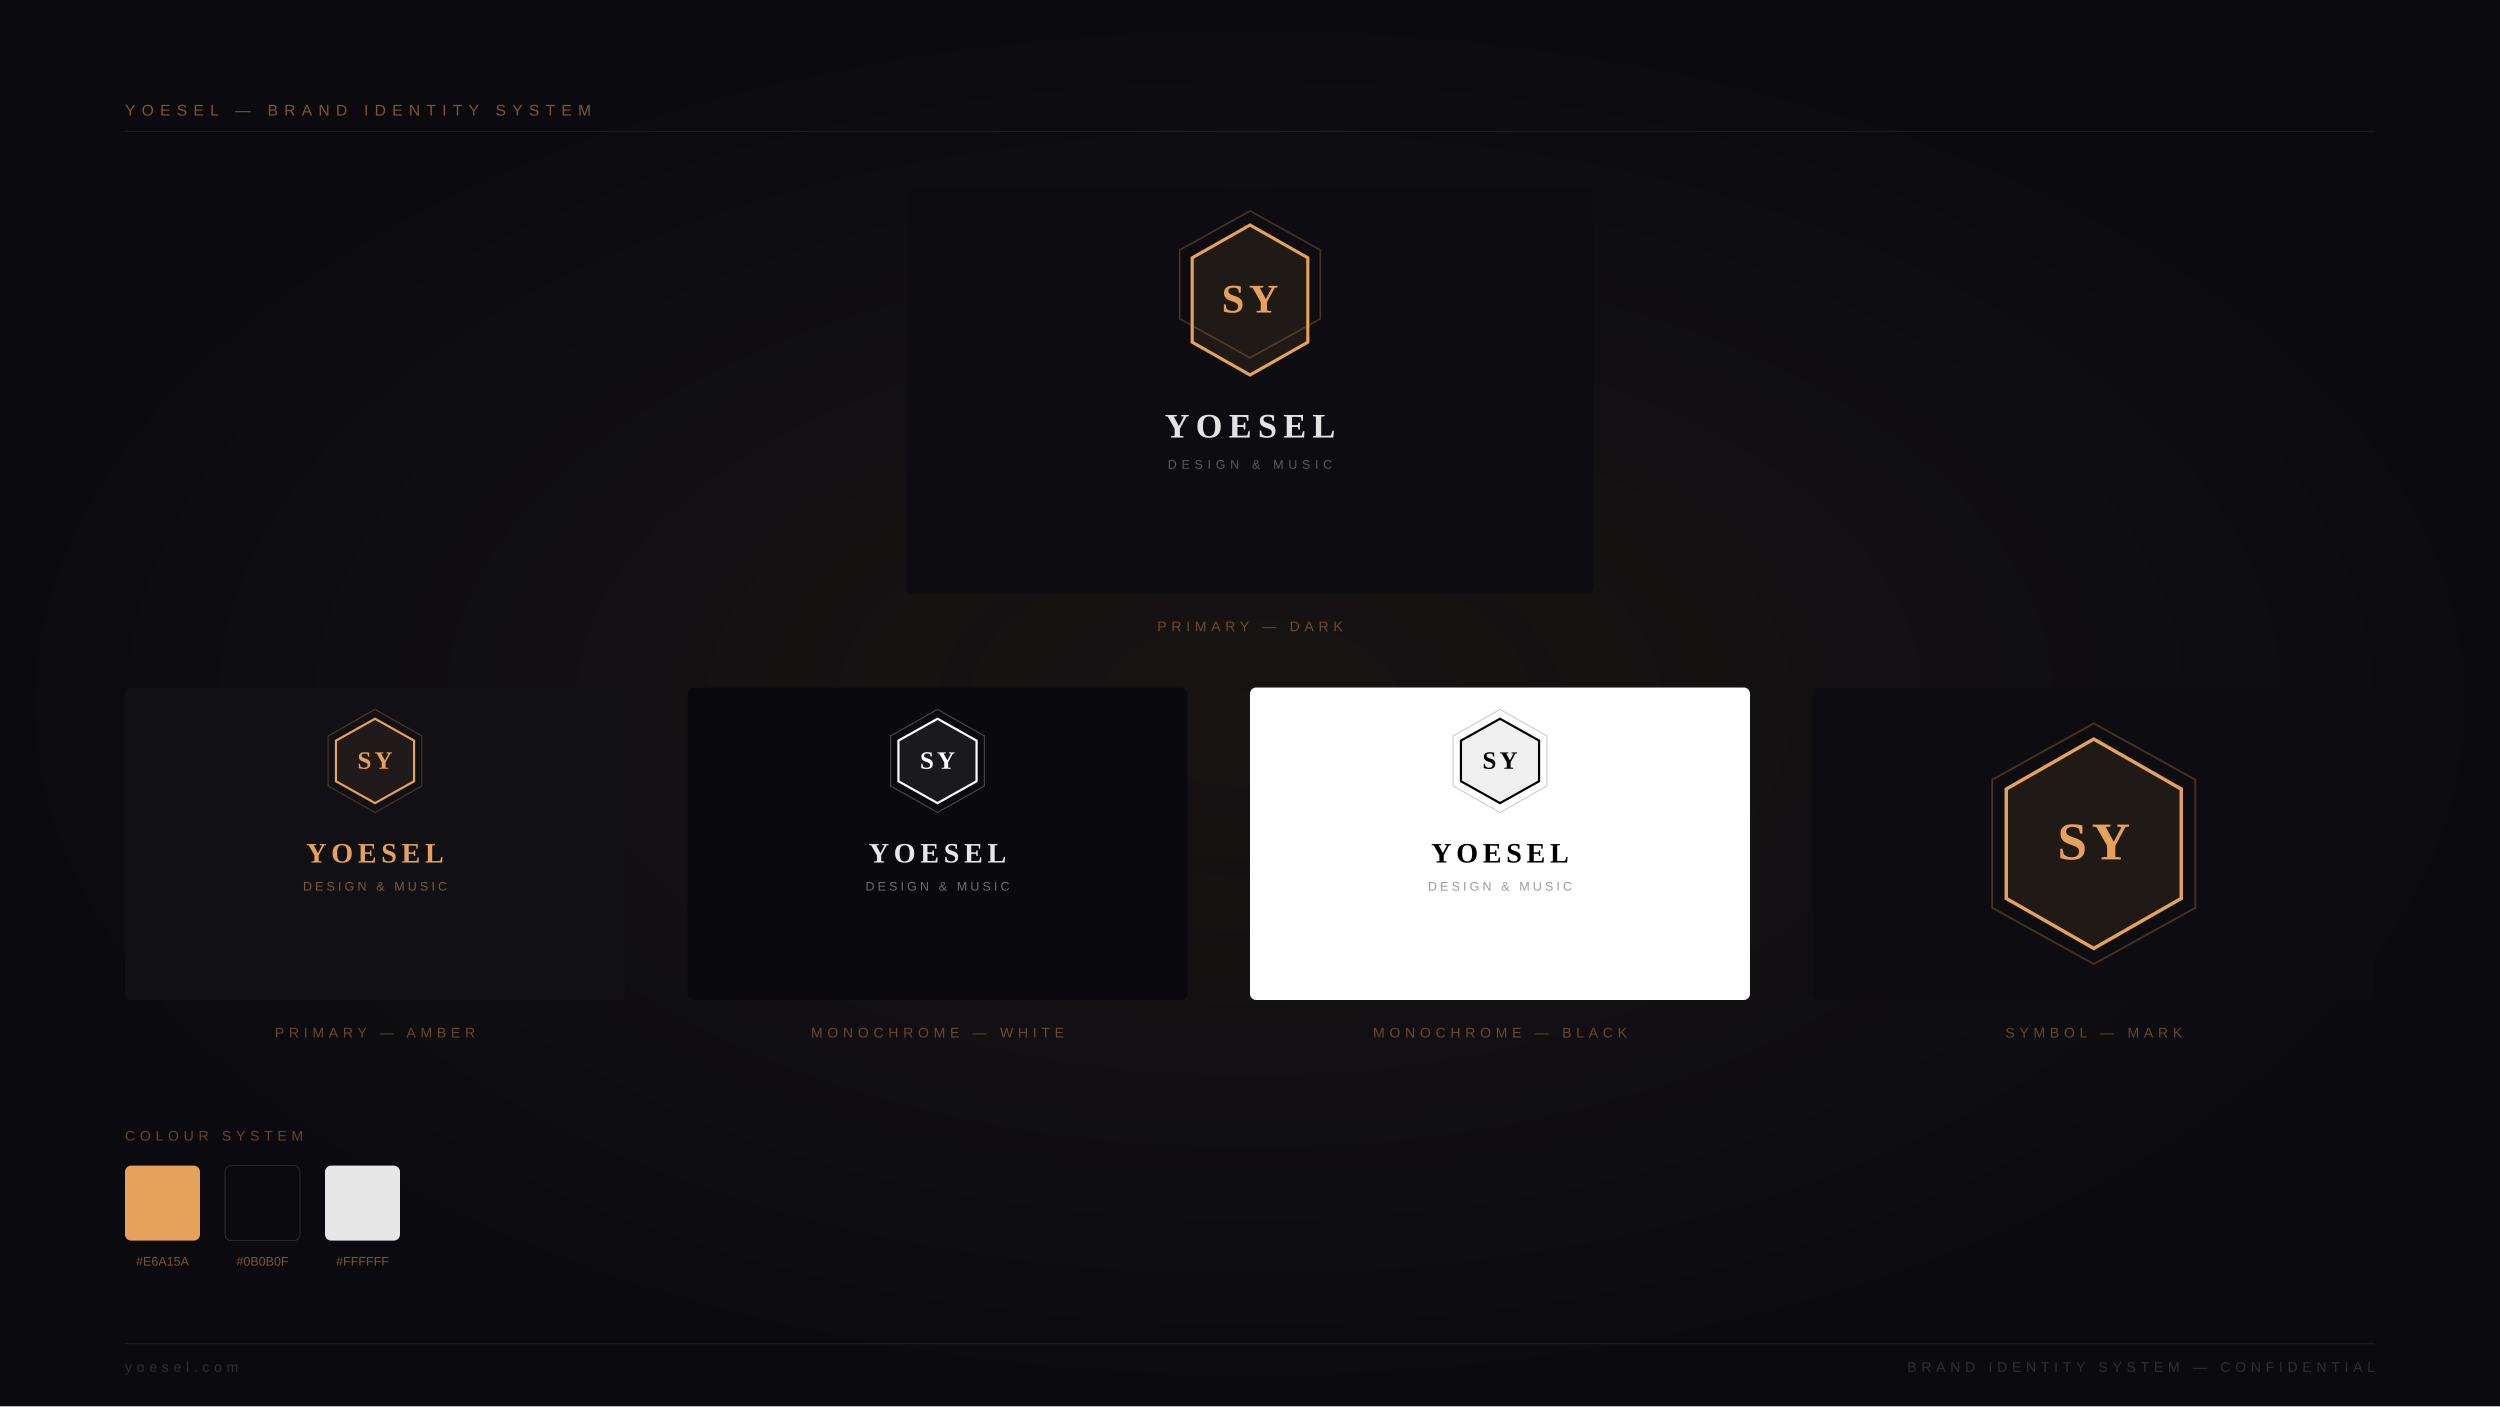
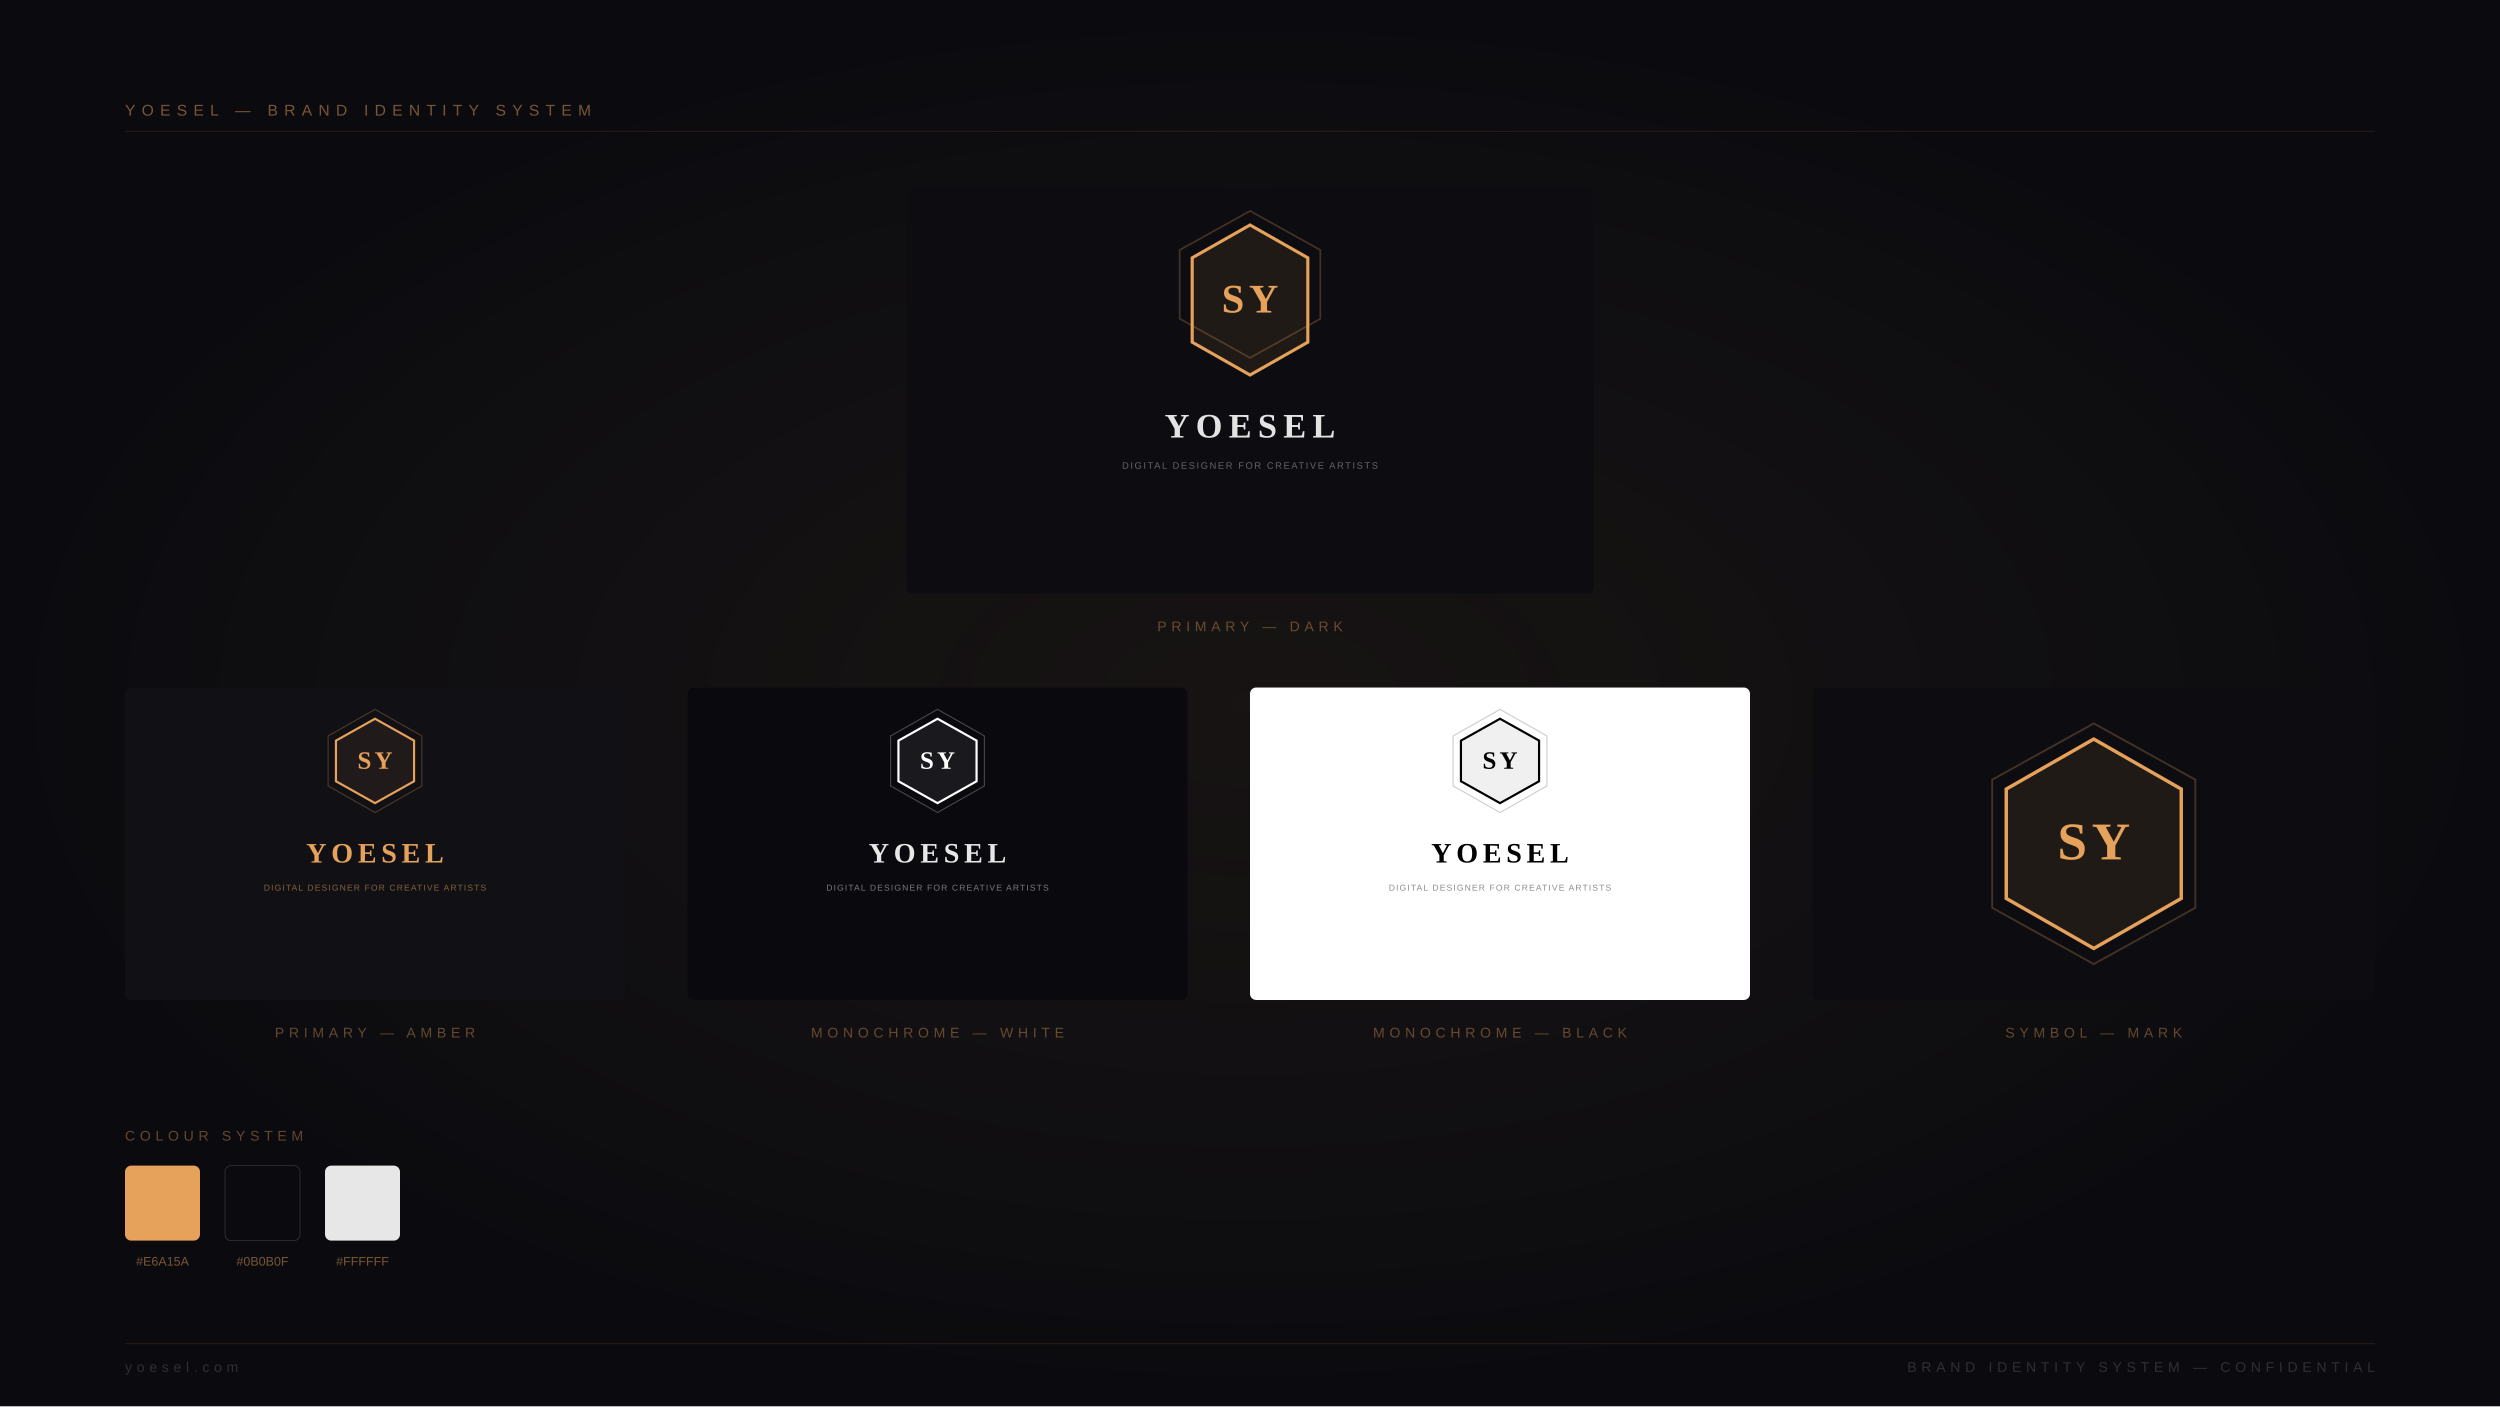
<svg xmlns="http://www.w3.org/2000/svg" viewBox="0 0 1600 900" width="1600" height="900">
  <defs>
    <radialGradient id="scGlow" cx="50%" cy="50%" r="50%">
      <stop offset="0%" stop-color="#E6A15A" stop-opacity="0.06" />
      <stop offset="100%" stop-color="#E6A15A" stop-opacity="0" />
    </radialGradient>
  </defs>
  <rect width="1600" height="900" fill="#0B0B0F" />
  <rect width="1600" height="900" fill="url(#scGlow)" />
  <text x="80" y="74" fill="#E6A15A" fill-opacity="0.5" font-size="10" font-family="'Helvetica Neue',Arial,sans-serif" letter-spacing="4">YOESEL — BRAND IDENTITY SYSTEM</text>
  <line x1="80" y1="84" x2="1520" y2="84" stroke="#E6A15A" stroke-width="0.5" stroke-opacity="0.15" />
  <rect x="580" y="120" width="440" height="260" rx="4" fill="#0D0D11" />
  <g transform="translate(680, 132)">
    <polygon points="120,3 165,28 165,72 120,97 75,72 75,28" stroke="#E6A15A" stroke-width="1.1" fill="none" opacity="0.25" />
    <polygon points="120,12 157,33 157,87 120,108 83,87 83,33" stroke="#E6A15A" stroke-width="2" fill="#E6A15A" fill-opacity="0.09" />
    <text x="120" y="68" text-anchor="middle" fill="#E6A15A" font-size="26" font-weight="700" font-family="Georgia,'Times New Roman',serif" letter-spacing="3">SY</text>
    <text x="120" y="148" text-anchor="middle" fill="#FFFFFF" fill-opacity="0.88" font-size="22" font-weight="700" font-family="Georgia,'Times New Roman',serif" letter-spacing="4">YOESEL</text>
-     <text x="120" y="168" text-anchor="middle" fill="#FFFFFF" fill-opacity="0.32" font-size="8" font-family="'Helvetica Neue',Arial,sans-serif" letter-spacing="3">DESIGN &amp; MUSIC</text>
+     <text x="120" y="168" text-anchor="middle" fill="#FFFFFF" fill-opacity="0.36" font-size="6" font-family="'Helvetica Neue',Arial,sans-serif" letter-spacing="1">DIGITAL DESIGNER FOR CREATIVE ARTISTS</text>
  </g>
  <text x="800" y="404" text-anchor="middle" fill="#E6A15A" fill-opacity="0.4" font-size="9" font-family="'Helvetica Neue',Arial,sans-serif" letter-spacing="3">PRIMARY — DARK</text>
  <rect x="80" y="440" width="320" height="200" rx="4" fill="#111115" />
  <g transform="translate(140, 452)">
    <polygon points="100,2 130,19 130,51 100,68 70,51 70,19" stroke="#E6A15A" stroke-width="0.7" fill="none" opacity="0.28" />
    <polygon points="100,8 125,22 125,48 100,62 75,48 75,22" stroke="#E6A15A" stroke-width="1.4" fill="#E6A15A" fill-opacity="0.07" />
    <text x="100" y="40" text-anchor="middle" fill="#E6A15A" font-size="16" font-weight="700" font-family="Georgia,'Times New Roman',serif" letter-spacing="2">SY</text>
    <text x="100" y="100" text-anchor="middle" fill="#E6A15A" font-size="18" font-weight="700" font-family="Georgia,'Times New Roman',serif" letter-spacing="3">YOESEL</text>
-     <text x="100" y="118" text-anchor="middle" fill="#E6A15A" fill-opacity="0.5" font-size="8" font-family="'Helvetica Neue',Arial,sans-serif" letter-spacing="2">DESIGN &amp; MUSIC</text>
+     <text x="100" y="118" text-anchor="middle" fill="#E6A15A" fill-opacity="0.55" font-size="5.5" font-family="'Helvetica Neue',Arial,sans-serif" letter-spacing="0.7">DIGITAL DESIGNER FOR CREATIVE ARTISTS</text>
  </g>
  <text x="240" y="664" text-anchor="middle" fill="#E6A15A" fill-opacity="0.4" font-size="9" font-family="'Helvetica Neue',Arial,sans-serif" letter-spacing="3">PRIMARY — AMBER</text>
  <rect x="440" y="440" width="320" height="200" rx="4" fill="#0A0A0E" />
  <g transform="translate(500, 452)">
    <polygon points="100,2 130,19 130,51 100,68 70,51 70,19" stroke="#FFFFFF" stroke-width="0.7" fill="none" opacity="0.25" />
    <polygon points="100,8 125,22 125,48 100,62 75,48 75,22" stroke="#FFFFFF" stroke-width="1.4" fill="#FFFFFF" fill-opacity="0.07" />
    <text x="100" y="40" text-anchor="middle" fill="#FFFFFF" font-size="16" font-weight="700" font-family="Georgia,'Times New Roman',serif" letter-spacing="2">SY</text>
    <text x="100" y="100" text-anchor="middle" fill="#FFFFFF" fill-opacity="0.9" font-size="18" font-weight="700" font-family="Georgia,'Times New Roman',serif" letter-spacing="3">YOESEL</text>
-     <text x="100" y="118" text-anchor="middle" fill="#FFFFFF" fill-opacity="0.4" font-size="8" font-family="'Helvetica Neue',Arial,sans-serif" letter-spacing="2">DESIGN &amp; MUSIC</text>
+     <text x="100" y="118" text-anchor="middle" fill="#FFFFFF" fill-opacity="0.45" font-size="5.5" font-family="'Helvetica Neue',Arial,sans-serif" letter-spacing="0.7">DIGITAL DESIGNER FOR CREATIVE ARTISTS</text>
  </g>
  <text x="600" y="664" text-anchor="middle" fill="#E6A15A" fill-opacity="0.4" font-size="9" font-family="'Helvetica Neue',Arial,sans-serif" letter-spacing="3">MONOCHROME — WHITE</text>
  <rect x="800" y="440" width="320" height="200" rx="4" fill="#FFFFFF" />
  <g transform="translate(860, 452)">
    <polygon points="100,2 130,19 130,51 100,68 70,51 70,19" stroke="#000000" stroke-width="0.7" fill="none" opacity="0.2" />
    <polygon points="100,8 125,22 125,48 100,62 75,48 75,22" stroke="#000000" stroke-width="1.4" fill="#000000" fill-opacity="0.06" />
    <text x="100" y="40" text-anchor="middle" fill="#000000" font-size="16" font-weight="700" font-family="Georgia,'Times New Roman',serif" letter-spacing="2">SY</text>
    <text x="100" y="100" text-anchor="middle" fill="#000000" font-size="18" font-weight="700" font-family="Georgia,'Times New Roman',serif" letter-spacing="3">YOESEL</text>
-     <text x="100" y="118" text-anchor="middle" fill="#000000" fill-opacity="0.4" font-size="8" font-family="'Helvetica Neue',Arial,sans-serif" letter-spacing="2">DESIGN &amp; MUSIC</text>
+     <text x="100" y="118" text-anchor="middle" fill="#000000" fill-opacity="0.45" font-size="5.5" font-family="'Helvetica Neue',Arial,sans-serif" letter-spacing="0.7">DIGITAL DESIGNER FOR CREATIVE ARTISTS</text>
  </g>
  <text x="960" y="664" text-anchor="middle" fill="#E6A15A" fill-opacity="0.4" font-size="9" font-family="'Helvetica Neue',Arial,sans-serif" letter-spacing="3">MONOCHROME — BLACK</text>
  <rect x="1160" y="440" width="360" height="200" rx="4" fill="#0D0D11" />
  <g transform="translate(1260, 460)">
    <polygon points="80,3 145,39 145,121 80,157 15,121 15,39" stroke="#E6A15A" stroke-width="1.2" fill="none" opacity="0.25" />
    <polygon points="80,13 136,45 136,115 80,147 24,115 24,45" stroke="#E6A15A" stroke-width="2.2" fill="#E6A15A" fill-opacity="0.09" />
    <text x="80" y="90" text-anchor="middle" fill="#E6A15A" font-size="34" font-weight="700" font-family="Georgia,'Times New Roman',serif" letter-spacing="3">SY</text>
  </g>
  <text x="1340" y="664" text-anchor="middle" fill="#E6A15A" fill-opacity="0.4" font-size="9" font-family="'Helvetica Neue',Arial,sans-serif" letter-spacing="3">SYMBOL — MARK</text>
  <text x="80" y="730" fill="#E6A15A" fill-opacity="0.4" font-size="9" font-family="'Helvetica Neue',Arial,sans-serif" letter-spacing="3">COLOUR SYSTEM</text>
  <rect x="80" y="746" width="48" height="48" rx="4" fill="#E6A15A" />
  <text x="104" y="810" text-anchor="middle" fill="#E6A15A" fill-opacity="0.5" font-size="8" font-family="'Helvetica Neue',Arial,sans-serif">#E6A15A</text>
  <rect x="144" y="746" width="48" height="48" rx="4" fill="#0B0B0F" stroke="#333" stroke-width="0.5" />
  <text x="168" y="810" text-anchor="middle" fill="#E6A15A" fill-opacity="0.5" font-size="8" font-family="'Helvetica Neue',Arial,sans-serif">#0B0B0F</text>
  <rect x="208" y="746" width="48" height="48" rx="4" fill="#FFFFFF" fill-opacity="0.9" />
  <text x="232" y="810" text-anchor="middle" fill="#E6A15A" fill-opacity="0.5" font-size="8" font-family="'Helvetica Neue',Arial,sans-serif">#FFFFFF</text>
  <line x1="80" y1="860" x2="1520" y2="860" stroke="#E6A15A" stroke-width="0.5" stroke-opacity="0.15" />
  <text x="80" y="878" fill="#FFFFFF" fill-opacity="0.15" font-size="9" font-family="'Helvetica Neue',Arial,sans-serif" letter-spacing="3">yoesel.com</text>
  <text x="1520" y="878" text-anchor="end" fill="#FFFFFF" fill-opacity="0.15" font-size="9" font-family="'Helvetica Neue',Arial,sans-serif" letter-spacing="3">BRAND IDENTITY SYSTEM — CONFIDENTIAL</text>
</svg>
